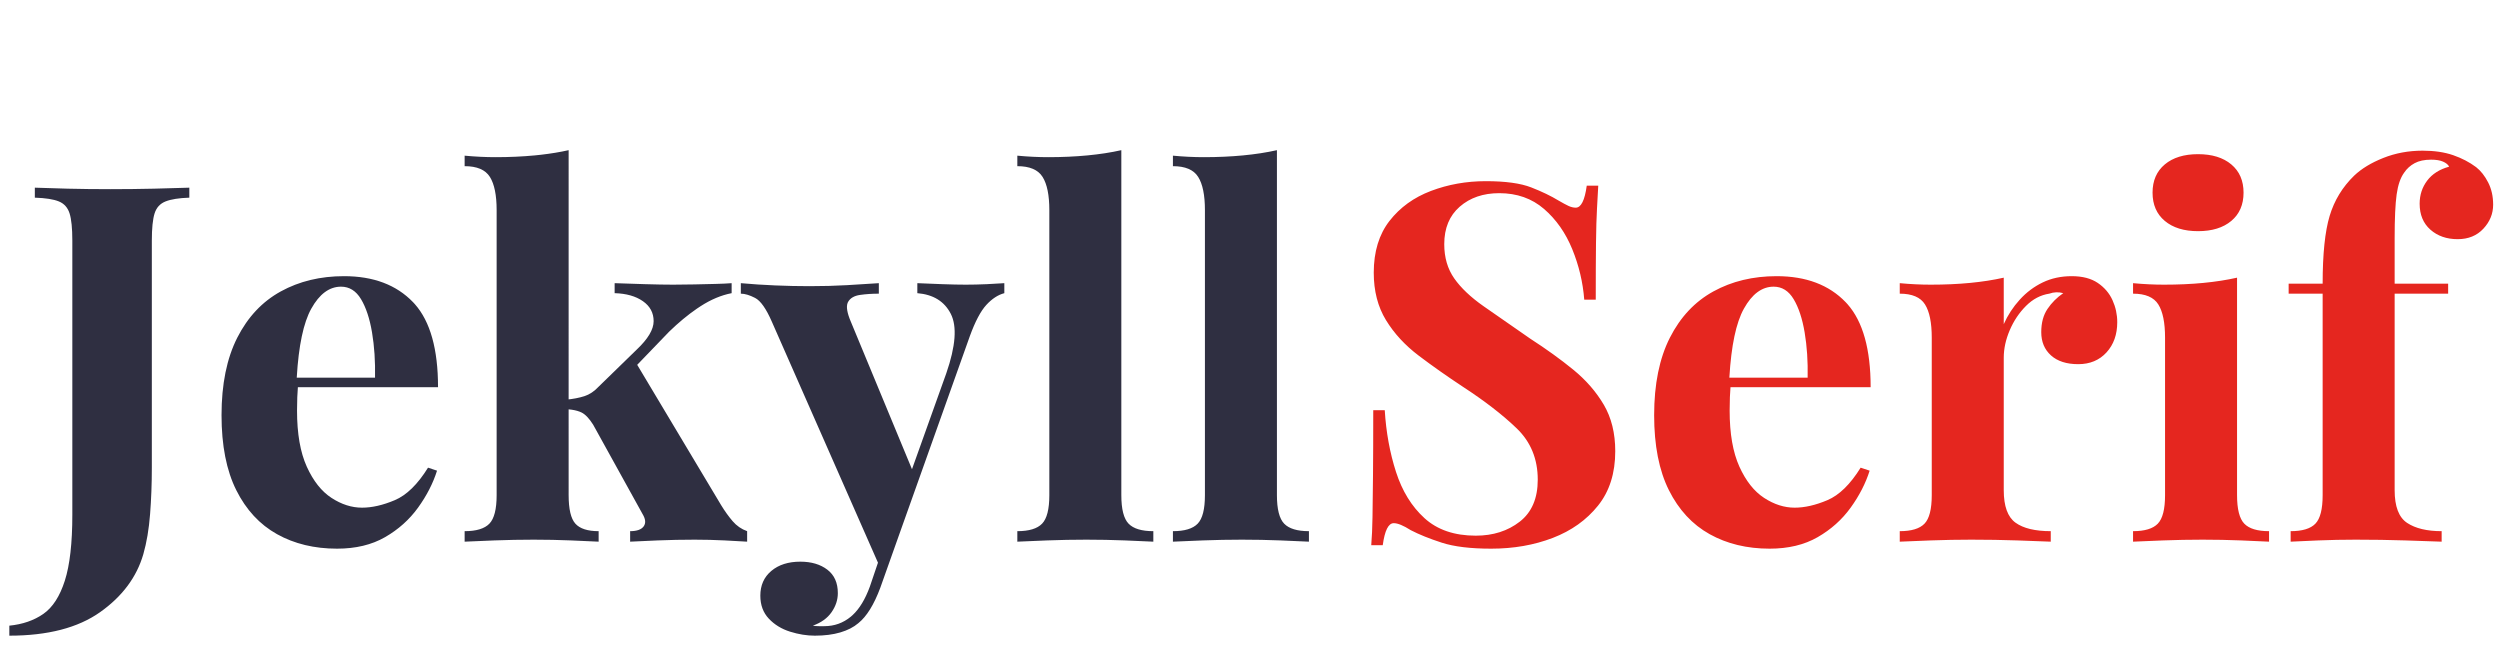
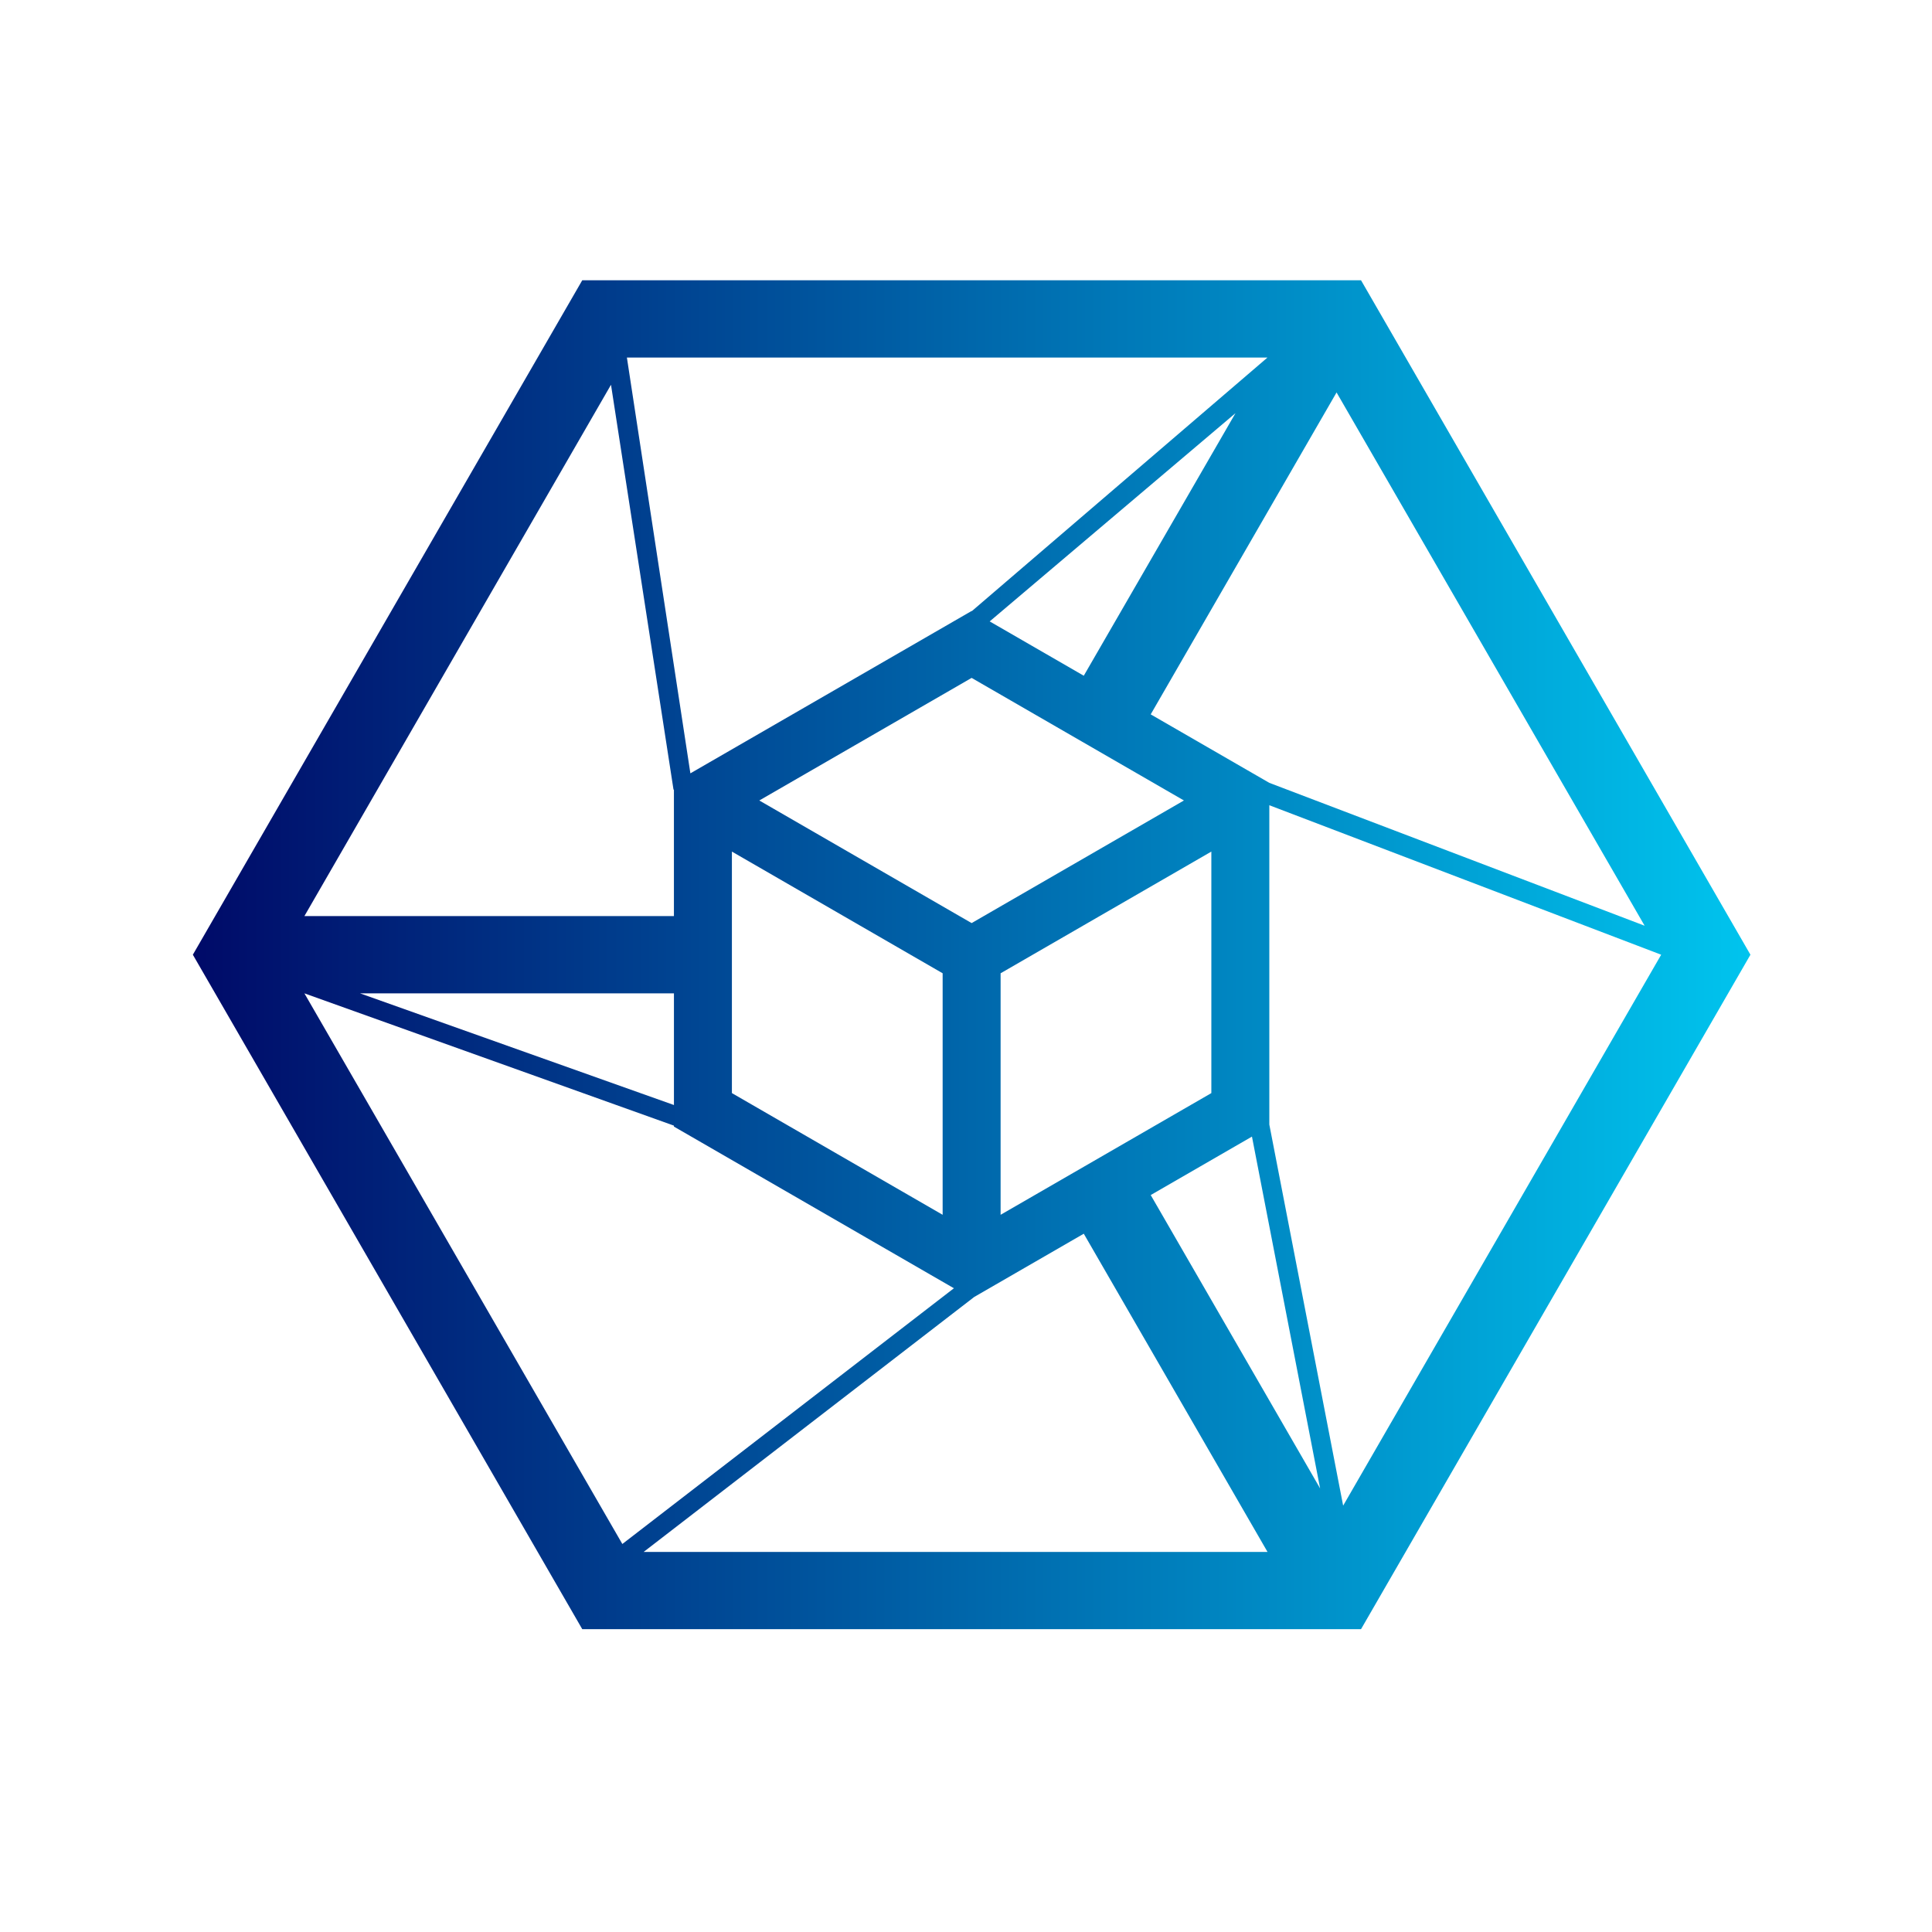
- <svg xmlns="http://www.w3.org/2000/svg" width="240px" height="64px" viewBox="0 0 240 64" version="1.1">
-   <g id="Page-1" stroke="none" stroke-width="1" fill="none" fill-rule="evenodd">
-     <g id="logo" transform="translate(2, 0)" fill-rule="nonzero">
-       <path id="Jekyll" fill="#2f2f41" d="M-1.104,61.024 C2.576,61.024 5.48,60.272 7.608,58.768 C9.736,57.264 11.12,55.408 11.76,53.2 C12.08,52.08 12.296,50.8 12.408,49.36 C12.52,47.92 12.576,46.44 12.576,44.92 L12.576,44.92 L12.576,23.104 C12.576,21.92 12.664,21.048 12.84,20.488 C13.016,19.928 13.368,19.544 13.896,19.336 C14.424,19.128 15.184,19.008 16.176,18.976 L16.176,18.976 L16.176,18.016 C15.28,18.048 14.152,18.08 12.792,18.112 C11.432,18.144 10.032,18.16 8.592,18.16 C7.152,18.16 5.784,18.144 4.488,18.112 C3.192,18.08 2.144,18.048 1.344,18.016 L1.344,18.016 L1.344,18.976 C2.368,19.008 3.136,19.128 3.648,19.336 C4.16,19.544 4.504,19.928 4.68,20.488 C4.856,21.048 4.944,21.92 4.944,23.104 L4.944,23.104 L4.944,49.408 C4.944,52.128 4.704,54.24 4.224,55.744 C3.744,57.248 3.056,58.312 2.16,58.936 C1.264,59.56 0.176,59.936 -1.104,60.064 L-1.104,60.064 L-1.104,61.024 Z M30.355,52.672 C32.147,52.672 33.683,52.304 34.963,51.568 C36.243,50.832 37.299,49.888 38.131,48.736 C38.963,47.584 39.571,46.4 39.955,45.184 L39.955,45.184 L39.091,44.896 C38.099,46.496 37.035,47.536 35.899,48.016 C34.763,48.496 33.715,48.736 32.755,48.736 C31.763,48.736 30.787,48.424 29.827,47.8 C28.867,47.176 28.075,46.176 27.451,44.8 C26.827,43.424 26.515,41.632 26.515,39.424 C26.515,38.976 26.523,38.544 26.539,38.128 C26.555,37.712 26.579,37.312 26.611,36.928 L26.593,37.168 L40.051,37.168 C40.051,33.532 39.309,30.875 37.826,29.197 L37.651,29.008 C36.051,27.344 33.843,26.512 31.027,26.512 C28.755,26.512 26.731,27 24.955,27.976 C23.179,28.952 21.787,30.432 20.779,32.416 C19.771,34.4 19.267,36.88 19.267,39.856 C19.267,42.768 19.739,45.168 20.683,47.056 C21.627,48.944 22.931,50.352 24.595,51.28 C26.259,52.208 28.179,52.672 30.355,52.672 Z M26.49,36.22 C26.669,33.175 27.133,30.979 27.883,29.632 C28.667,28.224 29.619,27.52 30.739,27.52 C31.539,27.52 32.179,27.92 32.659,28.72 C33.139,29.52 33.491,30.584 33.715,31.912 C33.939,33.24 34.035,34.688 34.003,36.256 L34.003,36.256 L26.487,36.256 L26.49,36.22 Z M69.725,52 L69.725,50.992 C69.181,50.8 68.717,50.48 68.333,50.032 C67.949,49.584 67.581,49.072 67.229,48.496 L67.229,48.496 L59.172,35.023 L62.237,31.84 C63.133,30.972 64.016,30.239 64.888,29.64 L65.261,29.392 C66.253,28.752 67.245,28.336 68.237,28.144 L68.237,28.144 L68.237,27.184 C67.853,27.216 67.341,27.24 66.701,27.256 C66.061,27.272 65.381,27.288 64.661,27.304 C63.941,27.32 63.261,27.328 62.621,27.328 C61.885,27.328 60.989,27.312 59.933,27.28 C58.877,27.248 57.901,27.216 57.005,27.184 L57.005,27.184 L57.005,28.144 C58.125,28.176 59.029,28.432 59.717,28.912 C60.405,29.392 60.749,30.032 60.749,30.832 C60.749,31.632 60.205,32.544 59.117,33.568 L59.117,33.568 L55.469,37.12 C55.053,37.568 54.597,37.872 54.101,38.032 C53.605,38.192 53.021,38.304 52.349,38.368 L52.588,38.342 L52.589,14.416 C51.762,14.603 50.869,14.75 49.909,14.859 L49.325,14.92 C48.141,15.032 46.893,15.088 45.581,15.088 C44.621,15.088 43.629,15.04 42.605,14.944 L42.605,14.944 L42.605,15.952 C43.789,15.952 44.597,16.296 45.029,16.984 C45.461,17.672 45.677,18.736 45.677,20.176 L45.677,20.176 L45.677,47.536 C45.677,48.88 45.445,49.792 44.981,50.272 C44.517,50.752 43.725,50.992 42.605,50.992 L42.605,50.992 L42.605,52 C43.245,51.968 44.197,51.928 45.461,51.88 C46.725,51.832 47.981,51.808 49.229,51.808 C50.445,51.808 51.637,51.832 52.805,51.88 C53.973,51.928 54.861,51.968 55.469,52 L55.469,52 L55.469,50.992 C54.413,50.992 53.669,50.752 53.237,50.272 C52.805,49.792 52.589,48.88 52.589,47.536 L52.589,47.536 L52.588,39.298 L52.602,39.298 C53.012,39.336 53.36,39.41 53.648,39.521 L53.813,39.592 C54.181,39.768 54.557,40.16 54.941,40.768 L54.941,40.768 L59.693,49.36 C59.981,49.84 60.013,50.232 59.789,50.536 C59.565,50.84 59.133,50.992 58.493,50.992 L58.493,50.992 L58.493,52 C59.069,51.968 59.949,51.928 61.133,51.88 C62.317,51.832 63.501,51.808 64.685,51.808 C65.645,51.808 66.605,51.832 67.565,51.88 C68.525,51.928 69.245,51.968 69.725,52 L69.725,52 Z M76.224,61.024 C77.152,61.024 77.968,60.92 78.672,60.712 C79.376,60.504 79.952,60.208 80.4,59.824 C81.2,59.184 81.904,58.048 82.512,56.416 L82.512,56.416 L84.336,51.28 L91.104,32.272 C91.616,30.864 92.144,29.864 92.688,29.272 C93.232,28.68 93.808,28.304 94.416,28.144 L94.416,28.144 L94.416,27.184 C94,27.216 93.44,27.248 92.736,27.28 C92.032,27.312 91.36,27.328 90.72,27.328 C90.08,27.328 89.328,27.312 88.464,27.28 C87.6,27.248 86.8,27.216 86.064,27.184 L86.064,27.184 L86.064,28.144 C87.6,28.272 88.672,28.936 89.28,30.136 C89.888,31.336 89.744,33.232 88.848,35.824 L88.848,35.824 L85.55,45.046 L79.68,30.88 C79.325,30.053 79.223,29.451 79.373,29.074 L79.416,28.984 C79.624,28.616 80.008,28.392 80.568,28.312 C81.128,28.232 81.728,28.192 82.368,28.192 L82.368,28.192 L82.368,27.184 C81.408,27.248 80.384,27.312 79.296,27.376 C78.208,27.44 77.008,27.472 75.696,27.472 C74.64,27.472 73.544,27.448 72.408,27.4 C71.272,27.352 70.176,27.28 69.12,27.184 L69.12,27.184 L69.12,28.192 C69.504,28.192 69.96,28.328 70.488,28.6 C71.016,28.872 71.552,29.632 72.096,30.88 L72.096,30.88 L82.285,54.018 L81.504,56.32 C81.061,57.531 80.509,58.442 79.847,59.053 L79.68,59.2 C78.944,59.808 78.096,60.112 77.136,60.112 L77.136,60.112 L76.608,60.112 C76.384,60.112 76.192,60.096 76.032,60.064 C76.832,59.776 77.432,59.344 77.832,58.768 C78.232,58.192 78.432,57.584 78.432,56.944 C78.432,55.952 78.096,55.2 77.424,54.688 C76.752,54.176 75.888,53.92 74.832,53.92 C73.68,53.92 72.752,54.216 72.048,54.808 C71.344,55.4 70.992,56.192 70.992,57.184 C70.992,58.08 71.264,58.816 71.808,59.392 C72.352,59.968 73.032,60.384 73.848,60.64 C74.664,60.896 75.456,61.024 76.224,61.024 Z M108.72,52 L108.72,50.992 C107.6,50.992 106.808,50.752 106.344,50.272 C105.88,49.792 105.648,48.88 105.648,47.536 L105.648,47.536 L105.648,14.416 C104.656,14.64 103.568,14.808 102.384,14.92 C101.2,15.032 99.952,15.088 98.64,15.088 C97.68,15.088 96.688,15.04 95.664,14.944 L95.664,14.944 L95.664,15.952 C96.848,15.952 97.656,16.296 98.088,16.984 C98.52,17.672 98.736,18.736 98.736,20.176 L98.736,20.176 L98.736,47.536 C98.736,48.88 98.504,49.792 98.04,50.272 C97.576,50.752 96.784,50.992 95.664,50.992 L95.664,50.992 L95.664,52 C96.304,51.968 97.256,51.928 98.52,51.88 C99.784,51.832 101.04,51.808 102.288,51.808 C103.536,51.808 104.768,51.832 105.984,51.88 C107.2,51.928 108.112,51.968 108.72,52 L108.72,52 Z M123.657,52 L123.657,50.992 C122.537,50.992 121.745,50.752 121.281,50.272 C120.817,49.792 120.585,48.88 120.585,47.536 L120.585,47.536 L120.585,14.416 C119.593,14.64 118.505,14.808 117.321,14.92 C116.137,15.032 114.889,15.088 113.577,15.088 C112.617,15.088 111.625,15.04 110.601,14.944 L110.601,14.944 L110.601,15.952 C111.785,15.952 112.593,16.296 113.025,16.984 C113.457,17.672 113.673,18.736 113.673,20.176 L113.673,20.176 L113.673,47.536 C113.673,48.88 113.441,49.792 112.977,50.272 C112.513,50.752 111.721,50.992 110.601,50.992 L110.601,50.992 L110.601,52 C111.241,51.968 112.193,51.928 113.457,51.88 C114.721,51.832 115.977,51.808 117.225,51.808 C118.473,51.808 119.705,51.832 120.921,51.88 C122.137,51.928 123.049,51.968 123.657,52 L123.657,52 Z" />
-       <path id="Serif" fill="#E5261F" d="M141.16,52.672 C143.304,52.672 145.272,52.328 147.064,51.64 C148.856,50.952 150.304,49.92 151.408,48.544 C152.512,47.168 153.064,45.424 153.064,43.312 C153.064,41.584 152.696,40.096 151.96,38.848 C151.224,37.6 150.248,36.48 149.032,35.488 C147.816,34.496 146.44,33.504 144.904,32.512 C143.144,31.296 141.648,30.256 140.416,29.392 C139.184,28.528 138.248,27.64 137.608,26.728 C136.968,25.816 136.648,24.72 136.648,23.44 C136.648,21.904 137.144,20.704 138.136,19.84 C139.128,18.976 140.392,18.544 141.928,18.544 C143.624,18.544 145.056,19.048 146.224,20.056 C147.392,21.064 148.296,22.352 148.936,23.92 C149.576,25.488 149.96,27.104 150.088,28.768 L150.088,28.768 L151.192,28.768 C151.192,26.528 151.2,24.72 151.216,23.344 C151.232,21.968 151.264,20.856 151.312,20.008 C151.36,19.16 151.4,18.432 151.432,17.824 L151.432,17.824 L150.328,17.824 C150.136,19.232 149.784,19.936 149.272,19.936 C149.048,19.936 148.816,19.88 148.576,19.768 C148.336,19.656 148.024,19.488 147.64,19.264 C146.904,18.816 146.024,18.392 145,17.992 C143.976,17.592 142.52,17.392 140.632,17.392 C138.776,17.392 137.024,17.704 135.376,18.328 C133.728,18.952 132.4,19.912 131.392,21.208 C130.384,22.504 129.88,24.16 129.88,26.176 C129.88,27.936 130.272,29.456 131.056,30.736 C131.84,32.016 132.888,33.152 134.2,34.144 C135.512,35.136 136.92,36.128 138.424,37.12 C140.536,38.496 142.264,39.832 143.608,41.128 C144.952,42.424 145.624,44.064 145.624,46.048 C145.624,47.84 145.048,49.184 143.896,50.08 C142.744,50.976 141.336,51.424 139.672,51.424 C137.624,51.424 135.984,50.864 134.752,49.744 C133.52,48.624 132.608,47.144 132.016,45.304 C131.424,43.464 131.064,41.488 130.936,39.376 L130.936,39.376 L129.832,39.376 C129.832,41.904 129.824,43.992 129.808,45.64 C129.792,47.288 129.776,48.624 129.76,49.648 C129.744,50.672 129.704,51.568 129.64,52.336 L129.64,52.336 L130.744,52.336 C130.936,50.928 131.288,50.224 131.8,50.224 C132.184,50.224 132.728,50.448 133.432,50.896 C134.232,51.312 135.224,51.712 136.408,52.096 C137.592,52.48 139.176,52.672 141.16,52.672 Z M167.886,52.672 C169.678,52.672 171.214,52.304 172.494,51.568 C173.774,50.832 174.83,49.888 175.662,48.736 C176.494,47.584 177.102,46.4 177.486,45.184 L177.486,45.184 L176.622,44.896 C175.63,46.496 174.566,47.536 173.43,48.016 C172.294,48.496 171.246,48.736 170.286,48.736 C169.294,48.736 168.318,48.424 167.358,47.8 C166.398,47.176 165.606,46.176 164.982,44.8 C164.358,43.424 164.046,41.632 164.046,39.424 C164.046,38.976 164.054,38.544 164.07,38.128 C164.086,37.712 164.11,37.312 164.142,36.928 L164.124,37.168 L177.582,37.168 C177.582,33.532 176.84,30.875 175.357,29.197 L175.182,29.008 C173.582,27.344 171.374,26.512 168.558,26.512 C166.286,26.512 164.262,27 162.486,27.976 C160.71,28.952 159.318,30.432 158.31,32.416 C157.302,34.4 156.798,36.88 156.798,39.856 C156.798,42.768 157.27,45.168 158.214,47.056 C159.158,48.944 160.462,50.352 162.126,51.28 C163.79,52.208 165.71,52.672 167.886,52.672 Z M164.021,36.22 C164.2,33.175 164.664,30.979 165.414,29.632 C166.198,28.224 167.15,27.52 168.27,27.52 C169.07,27.52 169.71,27.92 170.19,28.72 C170.67,29.52 171.022,30.584 171.246,31.912 C171.47,33.24 171.566,34.688 171.534,36.256 L171.534,36.256 L164.018,36.256 L164.021,36.22 Z M194.872,52 L194.872,50.992 C193.368,50.992 192.24,50.72 191.488,50.176 C190.736,49.632 190.36,48.592 190.36,47.056 L190.36,47.056 L190.36,34.336 C190.36,33.472 190.552,32.592 190.936,31.696 C191.32,30.8 191.84,30.024 192.496,29.368 C193.152,28.712 193.896,28.32 194.728,28.192 C195.176,28.032 195.624,28.016 196.072,28.144 C195.464,28.56 194.96,29.064 194.56,29.656 C194.16,30.248 193.96,30.992 193.96,31.888 C193.96,32.816 194.272,33.56 194.896,34.12 C195.52,34.68 196.392,34.96 197.512,34.96 C198.632,34.96 199.536,34.584 200.224,33.832 C200.912,33.08 201.256,32.112 201.256,30.928 C201.256,30.192 201.104,29.488 200.8,28.816 C200.496,28.144 200.024,27.592 199.384,27.16 C198.744,26.728 197.912,26.512 196.888,26.512 C195.864,26.512 194.936,26.712 194.104,27.112 C193.272,27.512 192.536,28.064 191.896,28.768 C191.256,29.472 190.744,30.256 190.36,31.12 L190.36,31.12 L190.36,26.656 C189.368,26.88 188.288,27.048 187.12,27.16 C185.952,27.272 184.696,27.328 183.352,27.328 C182.392,27.328 181.4,27.28 180.376,27.184 L180.376,27.184 L180.376,28.192 C181.56,28.192 182.368,28.536 182.8,29.224 C183.232,29.912 183.448,30.976 183.448,32.416 L183.448,32.416 L183.448,47.536 C183.448,48.88 183.216,49.792 182.752,50.272 C182.288,50.752 181.496,50.992 180.376,50.992 L180.376,50.992 L180.376,52 C181.048,51.968 182.04,51.928 183.352,51.88 C184.664,51.832 185.96,51.808 187.24,51.808 C188.776,51.808 190.248,51.832 191.656,51.88 C193.064,51.928 194.136,51.968 194.872,52 L194.872,52 Z M209.013,22.192 C210.357,22.192 211.421,21.864 212.205,21.208 C212.989,20.552 213.381,19.648 213.381,18.496 C213.381,17.344 212.989,16.44 212.205,15.784 C211.421,15.128 210.357,14.8 209.013,14.8 C207.669,14.8 206.605,15.128 205.821,15.784 C205.037,16.44 204.645,17.344 204.645,18.496 C204.645,19.648 205.037,20.552 205.821,21.208 C206.605,21.864 207.669,22.192 209.013,22.192 Z M215.829,52 L215.829,50.992 C214.709,50.992 213.917,50.752 213.453,50.272 C212.989,49.792 212.757,48.88 212.757,47.536 L212.757,47.536 L212.757,26.656 C211.765,26.88 210.685,27.048 209.517,27.16 C208.349,27.272 207.093,27.328 205.749,27.328 C204.789,27.328 203.797,27.28 202.773,27.184 L202.773,27.184 L202.773,28.192 C203.957,28.192 204.765,28.536 205.197,29.224 C205.629,29.912 205.845,30.976 205.845,32.416 L205.845,32.416 L205.845,47.536 C205.845,48.88 205.613,49.792 205.149,50.272 C204.685,50.752 203.893,50.992 202.773,50.992 L202.773,50.992 L202.773,52 C203.413,51.968 204.373,51.928 205.653,51.88 C206.933,51.832 208.197,51.808 209.445,51.808 C210.693,51.808 211.925,51.832 213.141,51.88 C214.357,51.928 215.253,51.968 215.829,52 L215.829,52 Z M232.398,52 L232.398,50.992 C230.99,50.992 229.886,50.728 229.086,50.2 C228.286,49.672 227.886,48.624 227.886,47.056 L227.886,47.056 L227.886,28.192 L233.022,28.192 L233.022,27.232 L227.886,27.232 L227.886,22.864 C227.886,20.976 227.95,19.576 228.078,18.664 C228.206,17.752 228.446,17.056 228.798,16.576 C229.054,16.192 229.39,15.888 229.806,15.664 C230.222,15.44 230.75,15.328 231.39,15.328 C231.87,15.328 232.254,15.392 232.542,15.52 C232.83,15.648 233.022,15.808 233.118,16 C232.19,16.256 231.486,16.704 231.006,17.344 C230.526,17.984 230.286,18.72 230.286,19.552 C230.286,20.608 230.63,21.44 231.318,22.048 C232.006,22.656 232.878,22.96 233.934,22.96 C234.958,22.96 235.782,22.624 236.406,21.952 C237.03,21.28 237.342,20.512 237.342,19.648 C237.342,18.848 237.182,18.136 236.862,17.512 C236.542,16.888 236.158,16.4 235.71,16.048 C235.07,15.568 234.334,15.184 233.502,14.896 C232.67,14.608 231.694,14.464 230.574,14.464 C229.23,14.464 227.974,14.696 226.806,15.16 C225.638,15.624 224.702,16.192 223.998,16.864 C222.878,17.952 222.094,19.24 221.646,20.728 C221.198,22.216 220.974,24.384 220.974,27.232 L220.974,27.232 L217.71,27.232 L217.71,28.192 L220.974,28.192 L220.974,47.536 C220.974,48.88 220.742,49.792 220.278,50.272 C219.814,50.752 219.022,50.992 217.902,50.992 L217.902,50.992 L217.902,52 C218.51,51.968 219.398,51.928 220.566,51.88 C221.734,51.832 222.926,51.808 224.142,51.808 C225.806,51.808 227.39,51.832 228.894,51.88 C230.398,51.928 231.566,51.968 232.398,52 L232.398,52 Z" />
-     </g>
+ <svg xmlns="http://www.w3.org/2000/svg" xmlns:xlink="http://www.w3.org/1999/xlink" data-v-fde0c5aa="" viewBox="0 0 100 100" class="iconLeft" version="1.1" id="svg44" width="100" height="100">
+   <defs data-v-fde0c5aa="" id="defs25">
+     <linearGradient xlink:href="#eff3c97a-b401-4a29-8aaf-d1a93a547f70" id="linearGradient119" gradientTransform="scale(1.074562,0.9306117)" x1="9.018" y1="16.215" x2="84.044" y2="16.215" gradientUnits="userSpaceOnUse" />
+     <linearGradient xlink:href="#eff3c97a-b401-4a29-8aaf-d1a93a547f70" id="linearGradient121" gradientTransform="scale(1.074562,0.9306117)" x1="9.018" y1="16.215" x2="84.044" y2="16.215" gradientUnits="userSpaceOnUse" />
+   </defs>
+   <rect data-v-fde0c5aa="" fill="transparent" x="0" y="0" width="100" height="100" class="logo-background-square" id="rect27" style="stroke-width:0.333" />
+   <defs data-v-fde0c5aa="" id="defs29">
+     
+   </defs>
+   <g data-v-fde0c5aa="" id="6ab3143d-12fd-48bc-93c2-560842ffb77f" fill="#000000">
+     <path d="" id="path31" />
+   </g>
+   <defs data-v-fde0c5aa="" id="defs39">
+     <linearGradient data-v-fde0c5aa="" gradientTransform="rotate(25)" id="eff3c97a-b401-4a29-8aaf-d1a93a547f70" x1="0" y1="0" x2="1" y2="0">
+       <stop data-v-fde0c5aa="" offset="0%" stop-color="#000A68" stop-opacity="1" id="stop34" />
+       <stop data-v-fde0c5aa="" offset="100%" stop-color="#00C4EE" stop-opacity="1" id="stop36" />
+     </linearGradient>
+   </defs>
+   <g data-v-fde0c5aa="" id="b7eaa11d-54f0-469e-bb38-ae1b38b46e30" stroke="none" fill="url(#eff3c97a-b401-4a29-8aaf-d1a93a547f70)" style="fill:url(#linearGradient121)" transform="translate(0.2921129,-0.5842259)">
+     <path d="M 70.154,15.09 H 29.846 L 9.69,50 29.846,84.91 H 70.154 L 90.31,50 Z M 34.591,57.78 18.344,52 h 16.247 z m 3,-13.118 10.908,6.299 V 63.462 L 37.591,57.163 Z m 23.397,-2.645 -10.989,6.346 -10.99,-6.346 10.99,-6.345 z m -9.489,8.944 10.908,-6.299 V 57.163 L 51.499,63.462 Z M 50.934,32.748 63.657,21.969 55.804,35.56 Z M 64.509,59.414 68.037,77.625 59.269,62.44 Z M 65.407,41.104 59.268,37.56 68.888,20.897 84.834,48.5 Z M 32.156,19.09 H 65.313 L 50.011,32.215 49.999,32.208 35.442,40.612 Z m -0.823,1.41 3.236,20.958 0.021,-0.003 V 48 H 15.464 Z M 15.464,52 34.59,58.847 v 0.049 L 49.082,67.264 31.92,80.501 Z m 17.561,28.91 17.108,-13.195 5.671,-3.274 9.51,16.47 H 33.025 Z M 69.229,78.516 65.408,58.791 V 42.263 L 85.69,50 Z" id="path41" style="fill:url(#linearGradient119)" />
  </g>
</svg>
